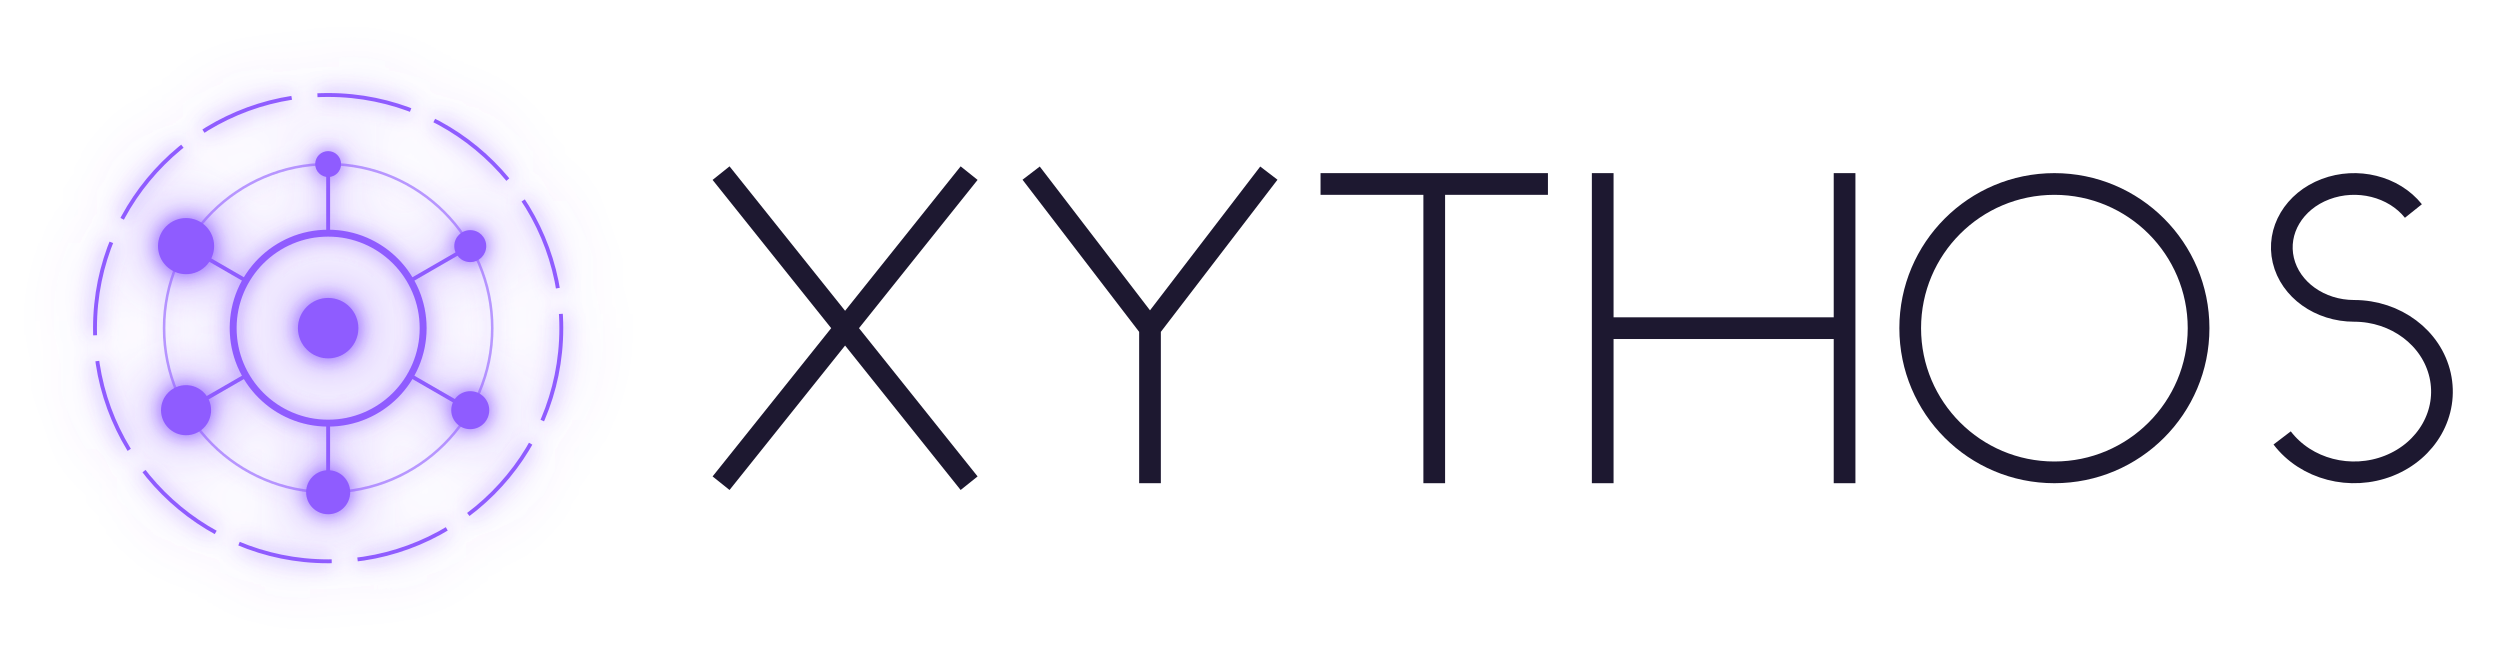
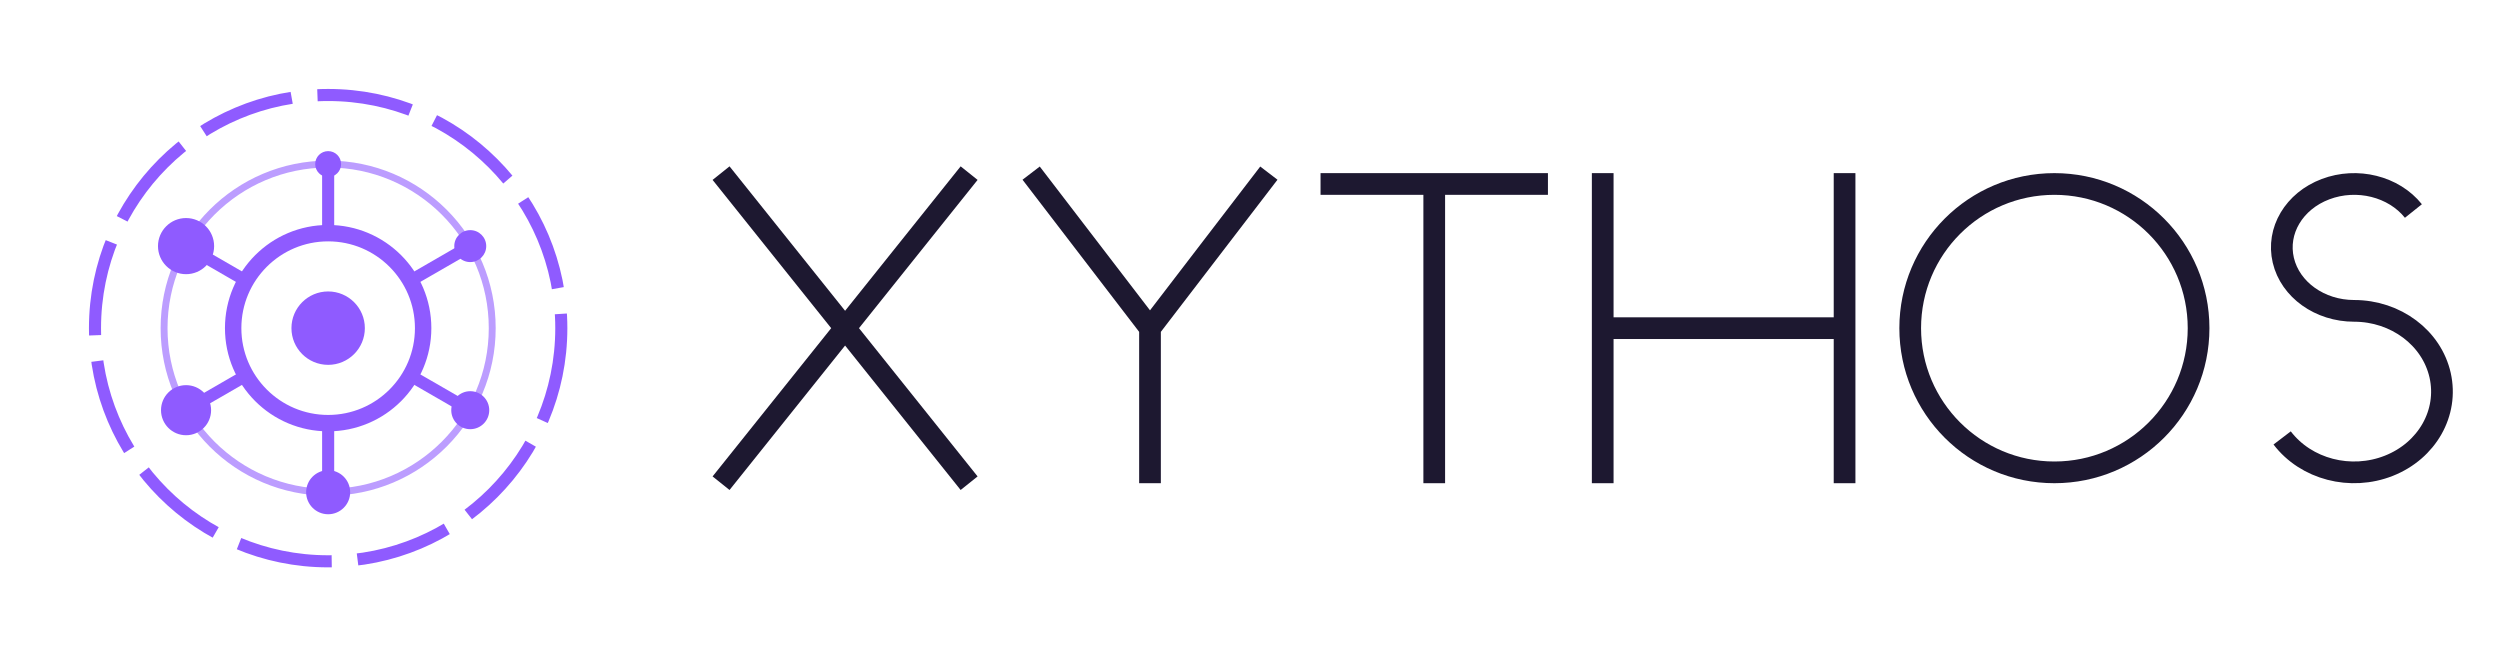
<svg xmlns="http://www.w3.org/2000/svg" viewBox="-10 -10 579 152">
-   <defs>
-     <filter id="glow" x="-40%" y="-40%" width="180%" height="180%">
-       <feGaussianBlur in="SourceGraphic" stdDeviation="2.2" result="a" />
-       <feGaussianBlur in="SourceGraphic" stdDeviation="7" result="b" />
-       <feMerge>
-         <feMergeNode in="b" />
-         <feMergeNode in="a" />
-         <feMergeNode in="SourceGraphic" />
-       </feMerge>
-     </filter>
-   </defs>
-   <g transform="translate(6 6)" fill="none" stroke="#8f5bff" filter="url(#glow)">
-     <circle cx="60" cy="60" r="54" stroke-width=".9" stroke-dasharray="22 6" />
-     <circle cx="60" cy="60" r="38" stroke-width=".6" opacity=".6" />
-     <circle cx="60" cy="60" r="22" stroke-width="1.6" />
-     <circle cx="60" cy="60" r="7" fill="#8f5bff" stroke="none" />
-     <path d="M60.00 38.00L60.00 22.00" stroke-width=".9" />
-     <circle cx="60.00" cy="22.00" r="3.0" fill="#8f5bff" stroke="none" />
-     <path d="M79.05 49.00L92.91 41.00" stroke-width=".9" />
-     <circle cx="92.91" cy="41.00" r="3.7" fill="#8f5bff" stroke="none" />
-     <path d="M79.05 71.00L92.91 79.00" stroke-width=".9" />
-     <circle cx="92.91" cy="79.00" r="4.4" fill="#8f5bff" stroke="none" />
-     <path d="M60.00 82.00L60.00 98.00" stroke-width=".9" />
-     <circle cx="60.00" cy="98.00" r="5.1" fill="#8f5bff" stroke="none" />
-     <path d="M40.95 71.00L27.09 79.00" stroke-width=".9" />
-     <circle cx="27.09" cy="79.00" r="5.8" fill="#8f5bff" stroke="none" />
-     <path d="M40.95 49.00L27.09 41.00" stroke-width=".9" />
-     <circle cx="27.09" cy="41.00" r="6.5" fill="#8f5bff" stroke="none" />
+   <g id="mark" transform="translate(6 6)" fill="none" stroke="#8f5bff" stroke-linecap="round">
+     <circle cx="60" cy="60" r="54" stroke-width="2.8" stroke-dasharray="22 6" stroke-linecap="butt" />
+     <circle cx="60" cy="60" r="38" stroke-width="1.6" opacity=".6" />
+     <circle cx="60" cy="60" r="22" stroke-width="3.8" />
+     <circle cx="60" cy="60" r="8.5" fill="#8f5bff" stroke="none" />
+     <path d="M60 38L60 22" stroke-width="2.8" />
+     <circle cx="60" cy="22" r="3.0" fill="#8f5bff" stroke="none" />
+     <path d="M79.05 49L92.91 41" stroke-width="2.8" />
+     <circle cx="92.91" cy="41" r="3.7" fill="#8f5bff" stroke="none" />
+     <path d="M79.05 71L92.91 79" stroke-width="2.8" />
+     <circle cx="92.91" cy="79" r="4.4" fill="#8f5bff" stroke="none" />
+     <path d="M60 82L60 98" stroke-width="2.8" />
+     <circle cx="60" cy="98" r="5.1" fill="#8f5bff" stroke="none" />
+     <path d="M40.95 71L27.09 79" stroke-width="2.8" />
+     <circle cx="27.09" cy="79" r="5.8" fill="#8f5bff" stroke="none" />
+     <path d="M40.95 49L27.09 41" stroke-width="2.8" />
+     <circle cx="27.09" cy="41" r="6.5" fill="#8f5bff" stroke="none" />
  </g>
  <g transform="translate(121.09 -71.64) scale(1.1969)">
    <g fill="none" stroke="#1d1830" stroke-width="4.2">
      <path d="M30 85L78 145M78 85L30 145" />
      <path d="M90 85L113 115L136 85M113 115V145" />
      <path d="M146 87.1H190M168 87.1V145" />
      <path d="M200.6 85V145M247.4 85V145M202 115H246" />
      <circle cx="288" cy="115" r="27.9" />
      <path d="M357.47 92.33A14 12.276 0 1 0 346 111.652A17 15.624 0 1 1 332.07 136.24" />
    </g>
  </g>
</svg>
